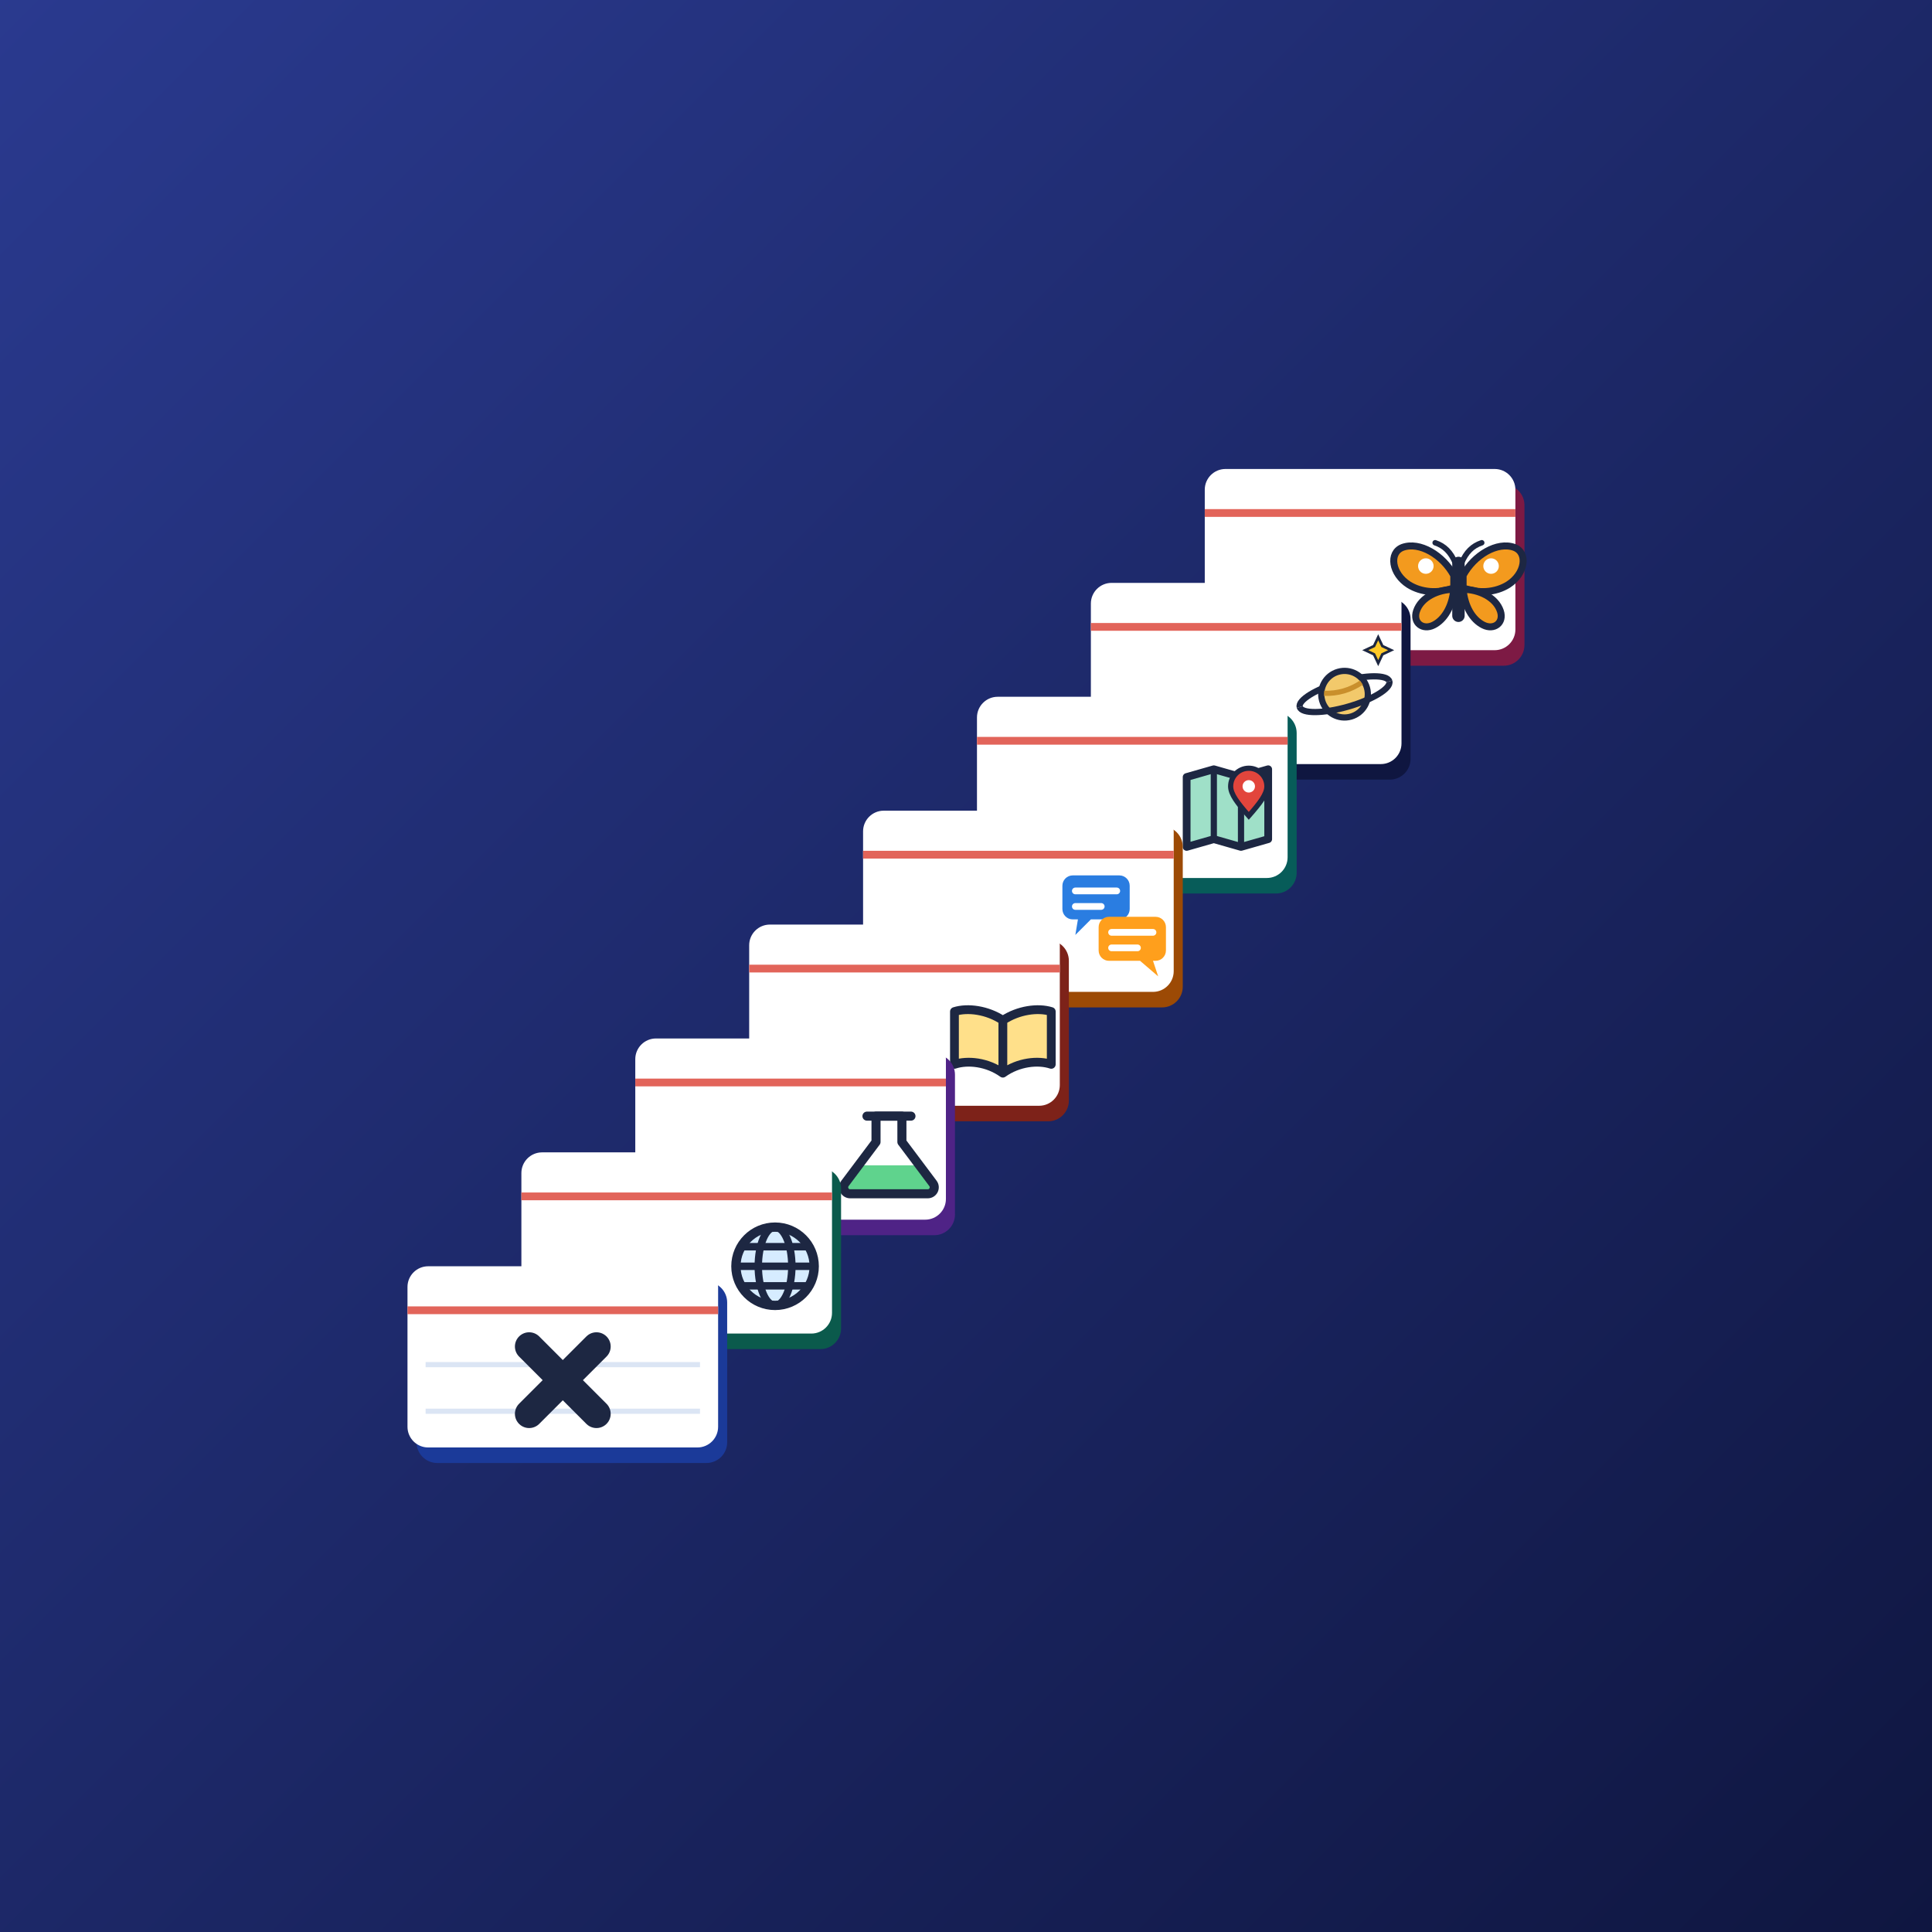
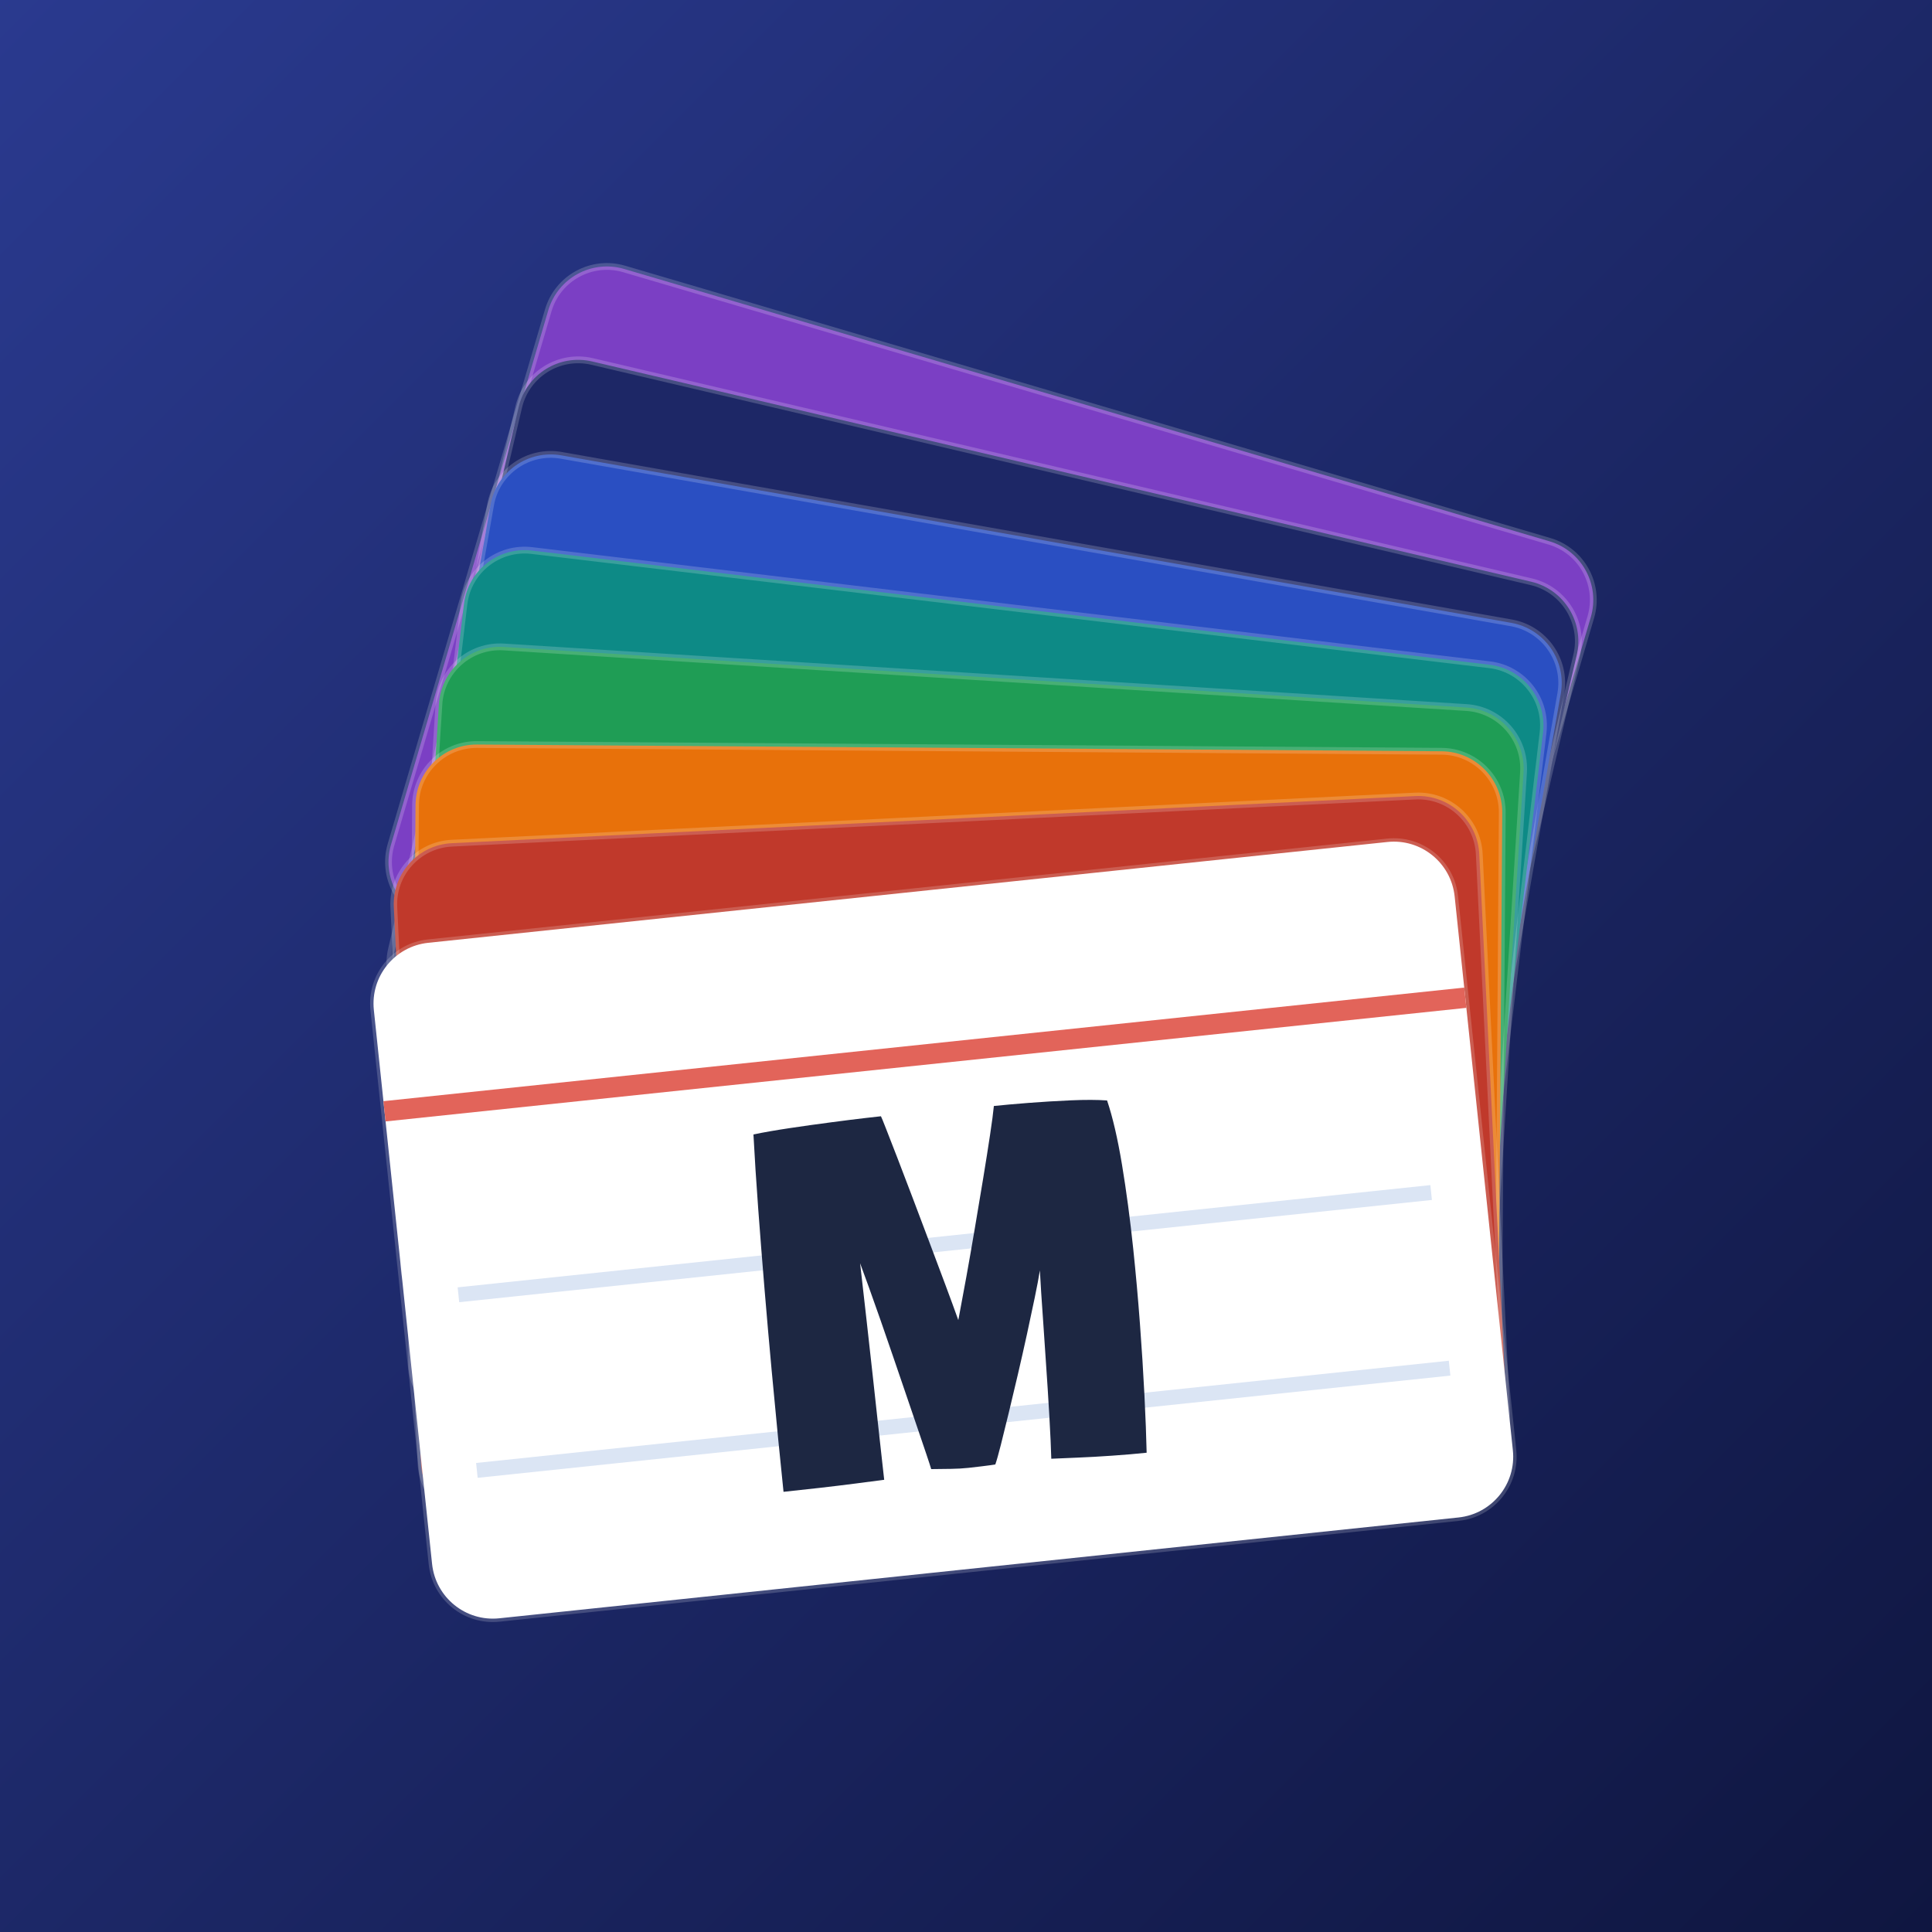
<svg xmlns="http://www.w3.org/2000/svg" viewBox="0 0 512 512">
  <defs>
    <linearGradient id="bg" x1="0" y1="0" x2="1" y2="1">
      <stop offset="0" stop-color="#2a3a8f" />
      <stop offset="1" stop-color="#0f1640" />
    </linearGradient>
+     <rect id="card" x="-160" y="-100" width="320" height="200" rx="18" stroke="#fff" stroke-opacity="0.18" stroke-width="2" />
  </defs>
  <rect width="512" height="512" fill="url(#bg)" />
-   <g transform="translate(33.9 123.6) scale(0.686)">
-     <rect x="419.5" y="7" width="120" height="70" rx="8" fill="#7d1a44" />
-     <rect x="416" y="1" width="120" height="70" rx="8" fill="#ffffff" />
-     <line x1="416" y1="18" x2="536" y2="18" stroke="#e2645a" stroke-width="3" />
-     <g transform="translate(514 46) scale(0.3) translate(-256 -281)">
-       <g fill="#f39a1e" stroke="#1d2742" stroke-width="9" stroke-linejoin="round">
-         <path d="M250 268c-14-26-44-44-66-36-18 7-14 34 8 48 16 10 38 12 58 4z" />
-         <path d="M250 286c-20 0-42 10-48 28-5 15 8 25 22 18 14-7 24-24 26-46z" />
-         <g transform="matrix(-1 0 0 1 512 0)">
-           <path d="M250 268c-14-26-44-44-66-36-18 7-14 34 8 48 16 10 38 12 58 4z" />
-           <path d="M250 286c-20 0-42 10-48 28-5 15 8 25 22 18 14-7 24-24 26-46z" />
-         </g>
-       </g>
-       <circle cx="214" cy="256" r="10" fill="#fff" />
-       <circle cx="298" cy="256" r="10" fill="#fff" />
-       <path d="M256 252v68" stroke="#1d2742" stroke-width="16" stroke-linecap="round" />
-       <path d="M252 252c-6-14-14-22-26-26M260 252c6-14 14-22 26-26" fill="none" stroke="#1d2742" stroke-width="7" stroke-linecap="round" />
+   <g transform="translate(250 290) scale(0.9)">
+     <use href="#card" transform="translate(14 -107) rotate(16.4)" fill="#7b3fc4" />
+     <use href="#card" transform="translate(12 -86) rotate(13.2)" fill="#1d2766" />
+     <use href="#card" transform="translate(10 -65) rotate(10)" fill="#2a4fc2" />
+     <use href="#card" transform="translate(8 -44) rotate(6.8)" fill="#0d8a86" />
+     <use href="#card" transform="translate(6 -23) rotate(3.6)" fill="#1f9d55" />
+     <use href="#card" transform="translate(4 -2) rotate(0.4)" fill="#e8710a" />
+     <use href="#card" transform="translate(2 19) rotate(-2.8)" fill="#c0392b" />
+     <g transform="translate(0 40) rotate(-6)">
+       <use href="#card" fill="#fff" />
+       <line x1="-160" y1="-52" x2="160" y2="-52" stroke="#e2645a" stroke-width="6" />
+       <line x1="-144" y1="4" x2="144" y2="4" stroke="#dbe5f4" stroke-width="4.4" />
+       <line x1="-144" y1="56" x2="144" y2="56" stroke="#dbe5f4" stroke-width="4.4" />
+       <path transform="translate(-62.8 72) scale(0.085 -0.085)" fill="#1d2742" d="M93.4 3.4Q93.4 74 94.1 184.3Q94.8 294.6 96.5 428.3Q98.2 562 101.3 705.6Q104.4 849.2 108.7 988Q113 1126.8 119.2 1245.5Q173.5 1251 246.7 1254.2Q319.9 1257.4 390.9 1259.2Q461.9 1261.1 510.9 1261.6Q560 1262 565 1262Q566.9 1258 578.1 1217.1Q589.4 1176.1 607 1111.1Q624.6 1046.1 645.1 968Q665.6 889.9 686.6 809.5Q707.6 729.1 726.2 657.1Q744.8 585 757.4 533.1Q770 481.1 773.8 460.9L733 455.6Q742.6 481.6 760.5 540.8Q778.4 599.9 801.3 678.5Q824.2 757.1 848.4 843.8Q872.6 930.4 895.1 1012.2Q917.5 1094 934.2 1158.4Q951 1222.9 957.8 1256.5Q1005 1256.5 1077.7 1254.6Q1150.4 1252.6 1225.1 1248.1Q1299.8 1243.5 1349.8 1234.6Q1369.8 1145.4 1378 1007.5Q1386.2 869.6 1386.2 714.4Q1386.2 586.1 1382.2 453.8Q1378.2 321.5 1371.8 205Q1365.4 88.5 1358.6 6.6Q1303.6 6.6 1239.4 8.9Q1175.2 11.1 1118.1 14.8Q1061 18.5 1027.9 20.4Q1032.1 73.9 1036.6 167.4Q1041.1 261 1044.6 362Q1047.2 424 1049.2 484.9Q1051.2 545.9 1053.2 595.7Q1055.2 645.5 1056.8 673.4Q1047.1 637.4 1029.2 581.4Q1011.4 525.4 989.3 458.7Q967.2 392 943.5 323.6Q919.8 255.2 897.8 193.6Q875.9 131.9 859.1 86.4Q842.4 41 833 21Q817.2 20 786.2 19.5Q755.1 19 738.9 19Q710 19 679.3 21.8Q648.6 24.5 610.4 28.2Q607.6 43.6 599 81.9Q590.4 120.2 577.8 175.7Q565.1 231.1 550.4 296.1Q535.6 361 520.2 428.4Q504.9 495.9 489.8 559.6Q474.6 623.2 461.8 676.1Q448.9 728.9 440 763.1Q440.8 669.5 441.6 568.1Q442.4 466.6 442.8 371Q443.1 275.4 443.5 196.9Q443.9 118.5 444.2 68Q444.6 17.5 444.6 8.4Q404.9 7.4 344.6 5.9Q284.4 4.5 218.3 3.9Q152.2 3.4 93.4 3.4Z" />
    </g>
-     <rect x="375.5" y="51" width="120" height="70" rx="8" fill="#0f1640" />
-     <rect x="372" y="45" width="120" height="70" rx="8" fill="#ffffff" />
-     <line x1="372" y1="62" x2="492" y2="62" stroke="#e2645a" stroke-width="3" />
-     <g transform="rotate(-16 470 88)" fill="none" stroke="#1d2742" stroke-width="2.4">
-       <path d="M452 88a18 5 0 0 1 36 0" />
-       <circle cx="470" cy="88" r="9" fill="#f2c96b" />
-       <path d="M462.5 85.5c5 1.6 10 1.6 15 0" stroke="#c98f2c" stroke-width="2" />
-       <path d="M488 88a18 5 0 0 1-36 0" />
-     </g>
-     <path d="M483 66l1.6 3.4 3.4 1.6-3.4 1.6-1.6 3.4-1.6-3.4-3.4-1.6 3.4-1.6z" fill="#ffc928" stroke="#1d2742" stroke-width="1" />
-     <rect x="331.5" y="95" width="120" height="70" rx="8" fill="#075c59" />
-     <rect x="328" y="89" width="120" height="70" rx="8" fill="#ffffff" />
-     <line x1="328" y1="106" x2="448" y2="106" stroke="#e2645a" stroke-width="3" />
-     <path d="M409 120l10.5-3 10.5 3 10.5-3v27l-10.5 3-10.5-3-10.5 3z" fill="#9fe0c8" stroke="#1d2742" stroke-width="3" stroke-linejoin="round" />
-     <path d="M419.5 117v27M430 120v27" stroke="#1d2742" stroke-width="2.4" />
-     <path d="M433 135c-4.4-5-7-8.4-7-11.4a7 7 0 0 1 14 0c0 3-2.6 6.4-7 11.4z" fill="#e2453c" stroke="#1d2742" stroke-width="2" />
-     <circle cx="433" cy="123.6" r="2.4" fill="#fff" />
-     <rect x="287.5" y="139" width="120" height="70" rx="8" fill="#9c4a05" />
-     <rect x="284" y="133" width="120" height="70" rx="8" fill="#ffffff" />
-     <line x1="284" y1="150" x2="404" y2="150" stroke="#e2645a" stroke-width="3" />
-     <path d="M365 158h18a4 4 0 0 1 4 4v9a4 4 0 0 1-4 4h-11l-6 6 1-6h-2a4 4 0 0 1-4-4v-9a4 4 0 0 1 4-4z" fill="#2a7de1" />
-     <path d="M366 164h16M366 170h10" stroke="#fff" stroke-width="2.6" stroke-linecap="round" />
-     <path d="M379 174h18a4 4 0 0 1 4 4v9a4 4 0 0 1-4 4h-1l2 6-7-6h-12a4 4 0 0 1-4-4v-9a4 4 0 0 1 4-4z" fill="#ff9f1c" />
-     <path d="M380 180h16M380 186h10" stroke="#fff" stroke-width="2.6" stroke-linecap="round" />
-     <rect x="243.5" y="183" width="120" height="70" rx="8" fill="#7d2219" />
-     <rect x="240" y="177" width="120" height="70" rx="8" fill="#ffffff" />
-     <line x1="240" y1="194" x2="360" y2="194" stroke="#e2645a" stroke-width="3" />
-     <path d="M338 214c-6-4-13.6-5-18.7-3.4v20.4c5.1-1.7 12.7-.9 18.7 3.4zM338 214c6-4 13.6-5 18.7-3.4v20.4c-5.1-1.7-12.7-.9-18.7 3.4z" fill="#ffe08a" stroke="#1d2742" stroke-width="3.4" stroke-linejoin="round" />
-     <rect x="199.5" y="227" width="120" height="70" rx="8" fill="#4f2386" />
-     <rect x="196" y="221" width="120" height="70" rx="8" fill="#ffffff" />
-     <line x1="196" y1="238" x2="316" y2="238" stroke="#e2645a" stroke-width="3" />
-     <g transform="translate(294 258) scale(0.5)">
-       <path d="M-23 24h46l11 14a5 5 0 0 1-4 8h-60a5 5 0 0 1-4-8z" fill="#5fd38d" />
-       <path d="M-10 -14h20v20l24 32a5 5 0 0 1-4 8h-60a5 5 0 0 1-4-8l24-32z" fill="none" stroke="#1d2742" stroke-width="7" stroke-linejoin="round" />
-       <path d="M-17 -14h34" stroke="#1d2742" stroke-width="7" stroke-linecap="round" />
-     </g>
-     <rect x="155.5" y="271" width="120" height="70" rx="8" fill="#0b5a4c" />
-     <rect x="152" y="265" width="120" height="70" rx="8" fill="#ffffff" />
-     <line x1="152" y1="282" x2="272" y2="282" stroke="#e2645a" stroke-width="3" />
-     <g transform="translate(250 309) scale(0.72)">
-       <circle r="21" fill="#d6ecff" />
-       <g fill="none" stroke="#1d2742" stroke-width="4" stroke-linecap="round">
-         <ellipse rx="9" ry="21" />
-         <line x1="-21" x2="21" />
-         <line x1="-18" y1="-10.5" x2="18" y2="-10.5" />
-         <line x1="-18" y1="10.5" x2="18" y2="10.5" />
-         <circle r="21" stroke-width="5" />
-       </g>
-     </g>
-     <rect x="111.5" y="315" width="120" height="70" rx="8" fill="#1b3a99" />
-     <rect x="108" y="309" width="120" height="70" rx="8" fill="#ffffff" />
-     <line x1="108" y1="326" x2="228" y2="326" stroke="#e2645a" stroke-width="3" />
-     <line x1="115" y1="347" x2="221" y2="347" stroke="#dbe5f4" stroke-width="2" />
-     <line x1="115" y1="365" x2="221" y2="365" stroke="#dbe5f4" stroke-width="2" />
-     <path d="M155 340 L181 366 M181 340 L155 366" stroke="#1d2742" stroke-width="11" stroke-linecap="round" />
  </g>
</svg>
